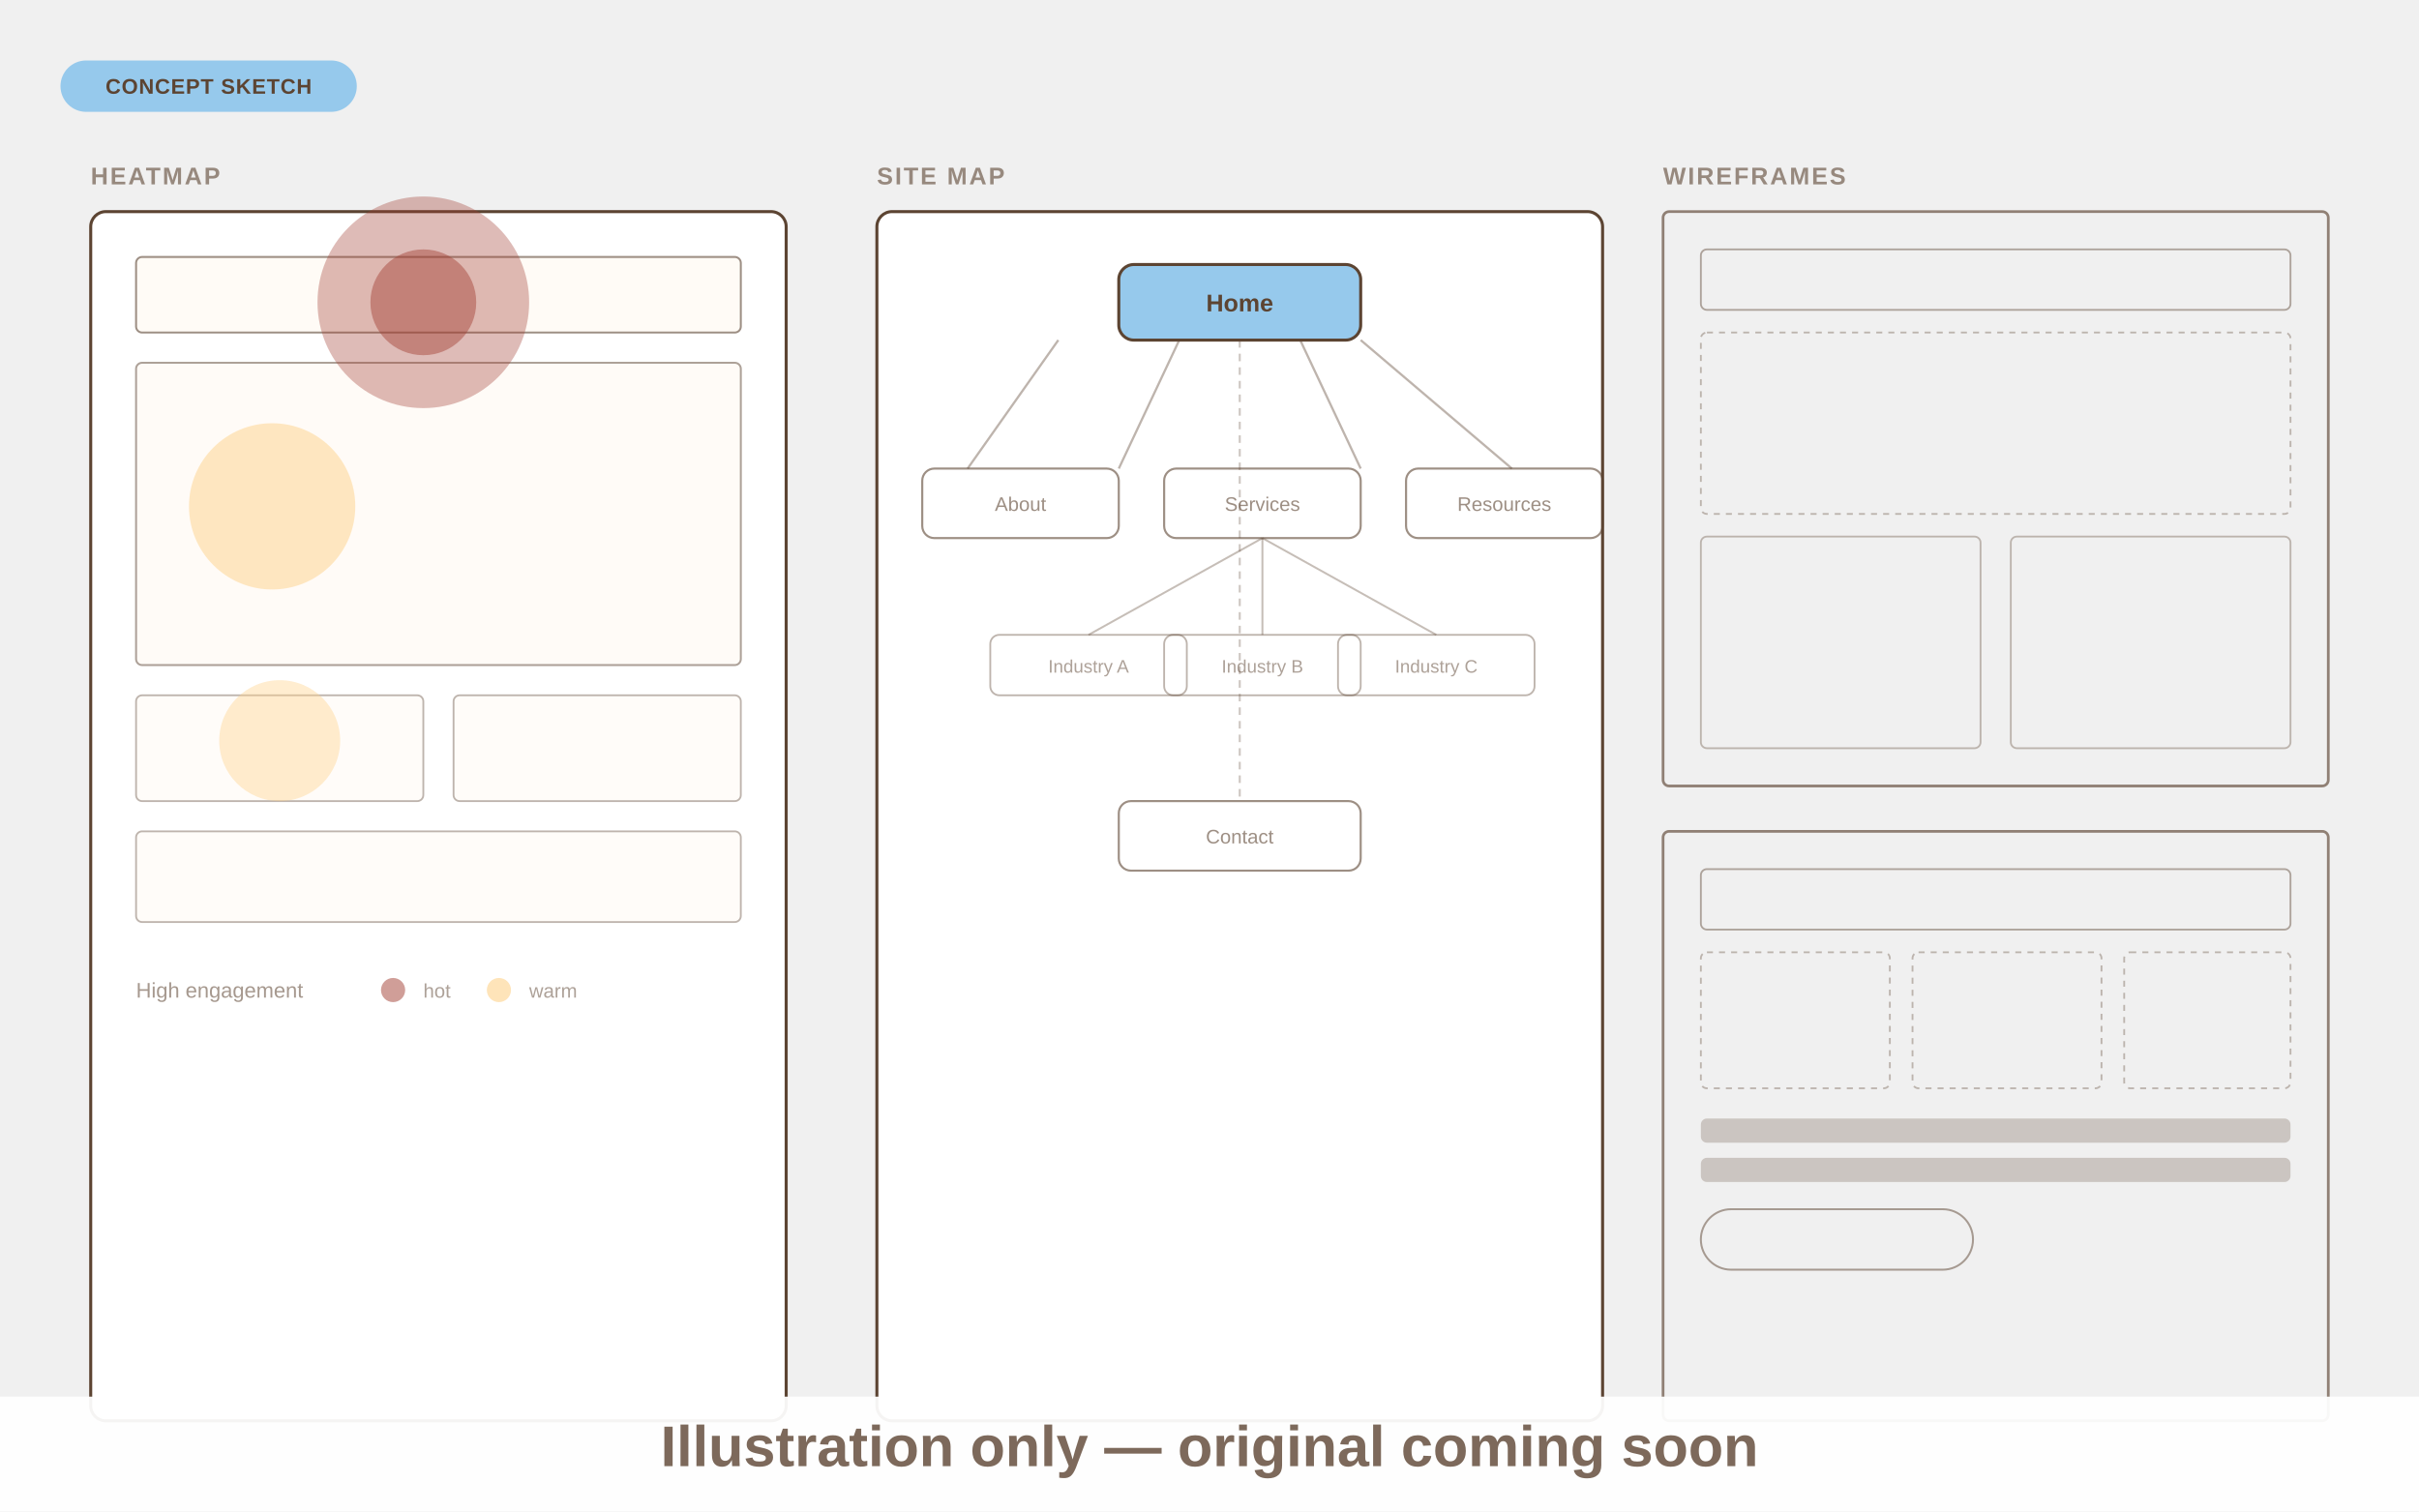
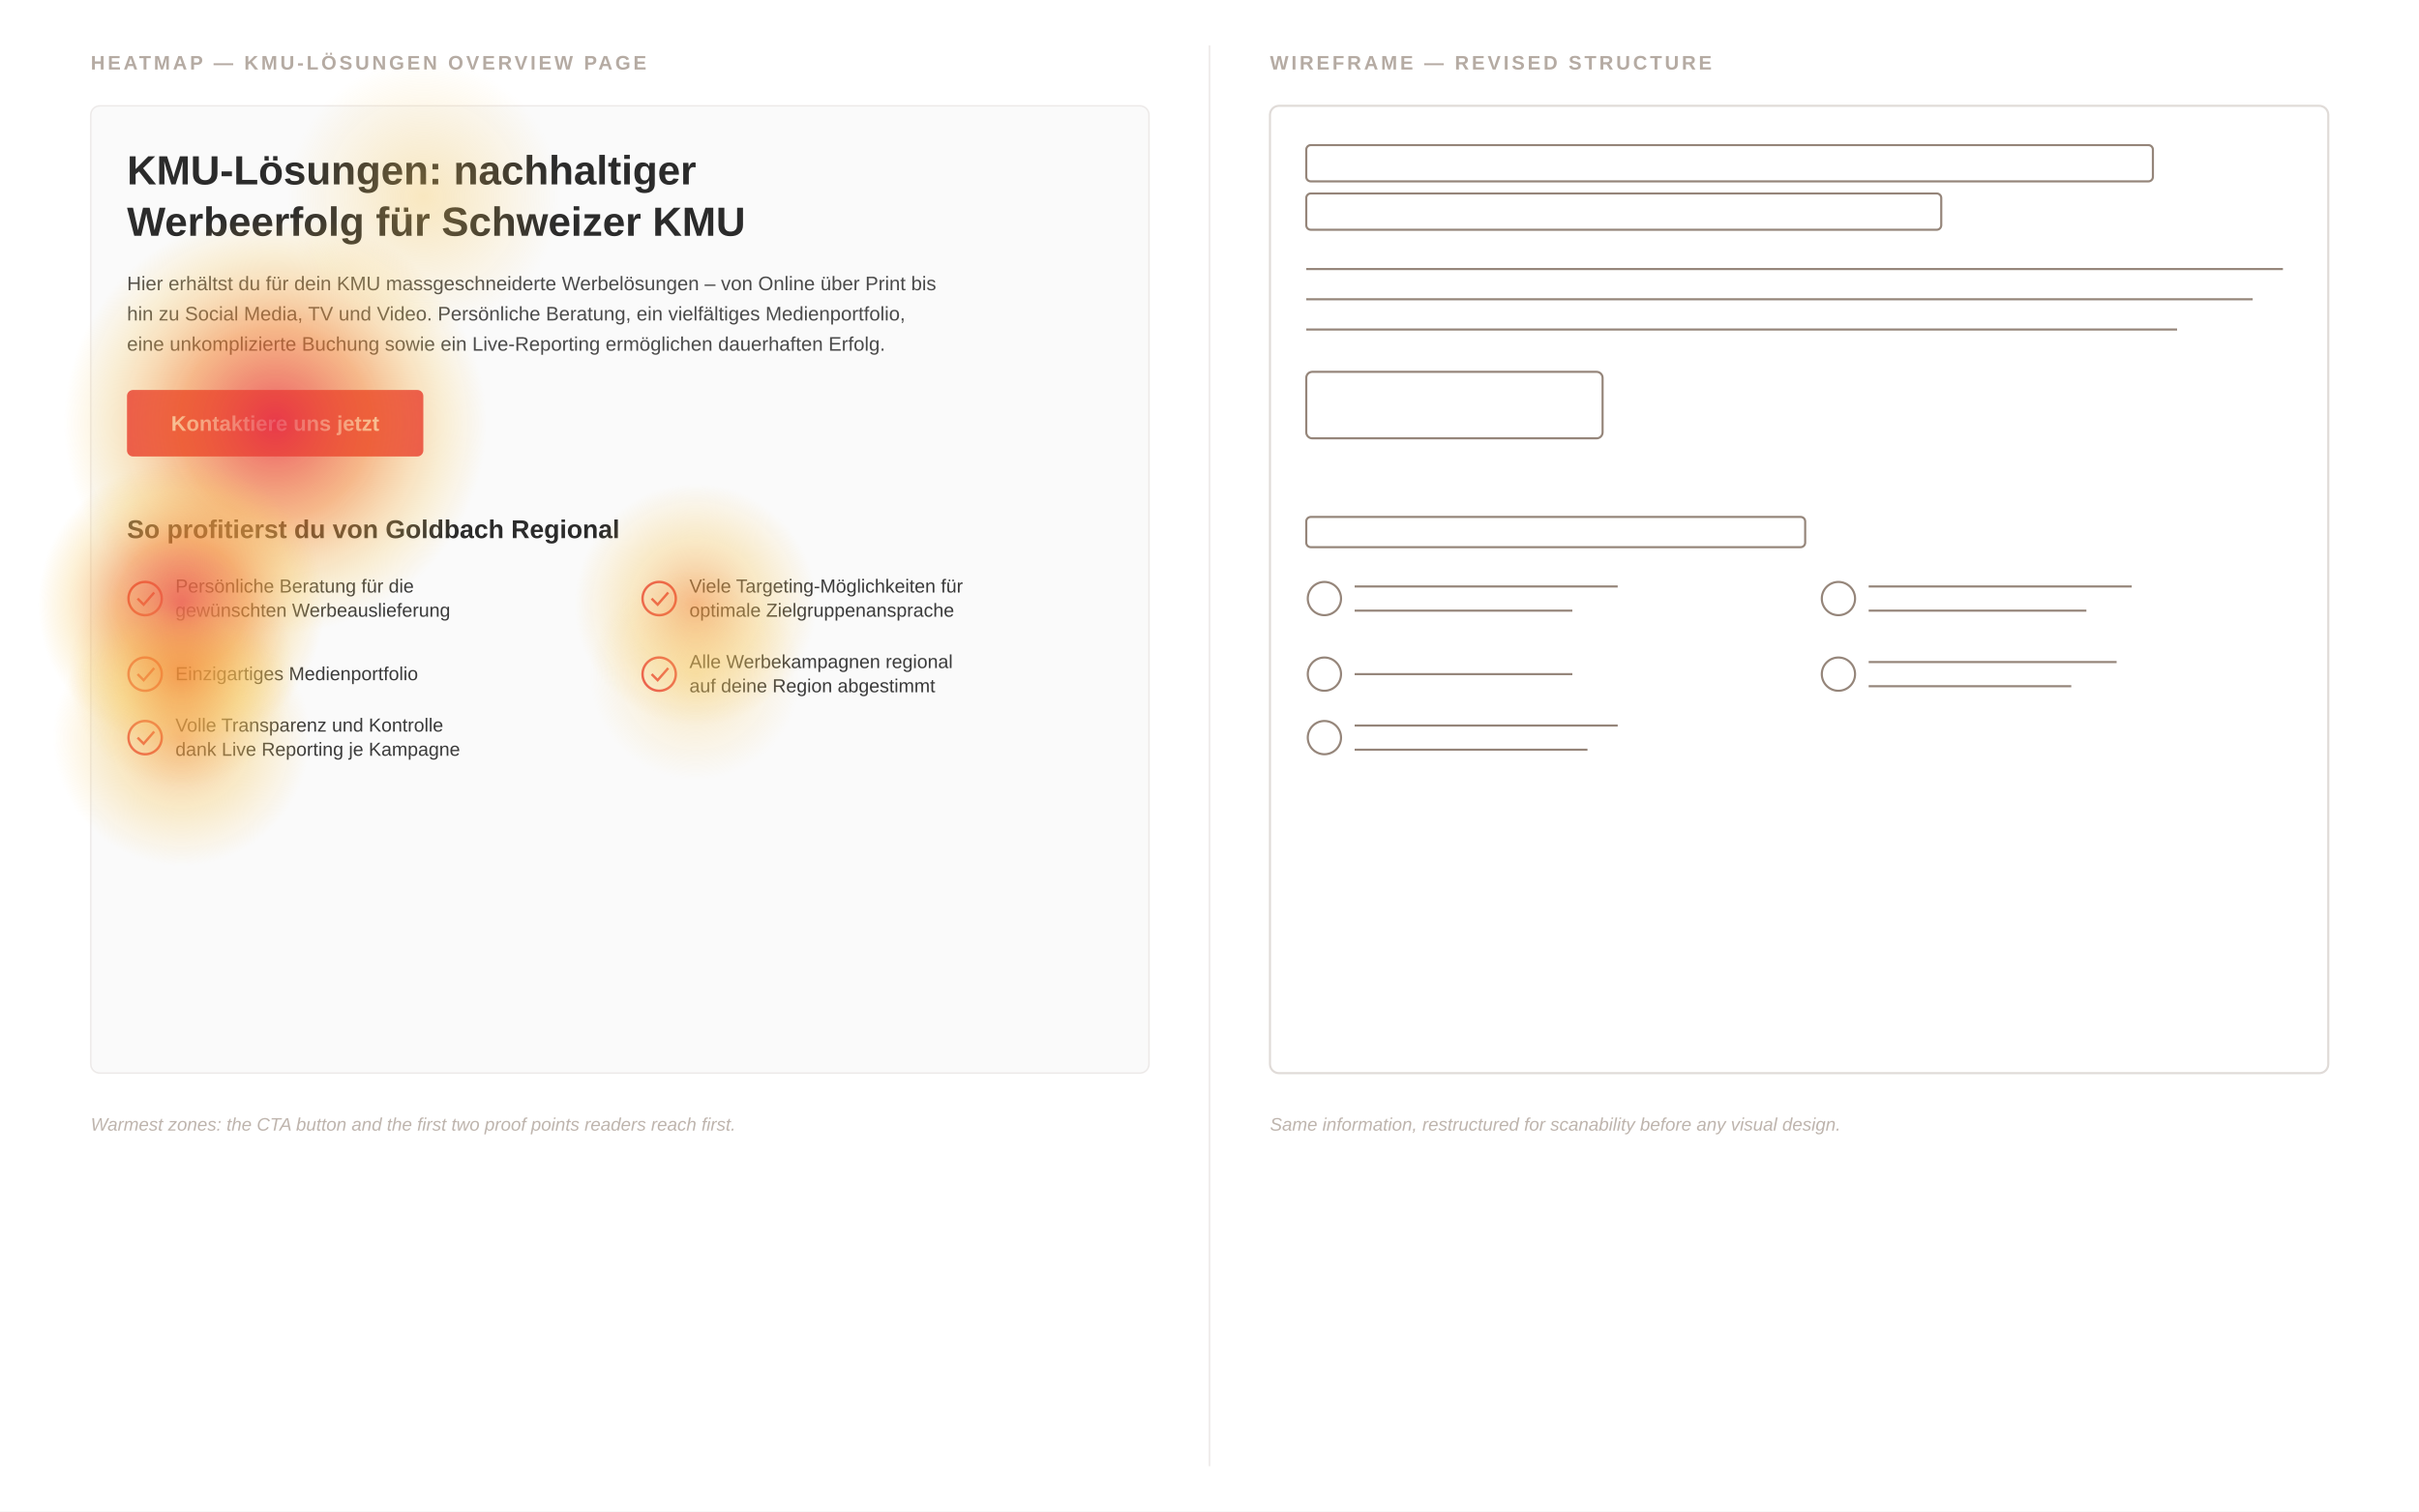
<svg xmlns="http://www.w3.org/2000/svg" viewBox="0 0 1600 1000">
-   <rect x="40" y="40" width="196" height="34" rx="17" fill="#96C9EC" />
-   <text x="138" y="62" font-family="Arial, Helvetica, sans-serif" font-size="14" font-weight="700" fill="#5C4432" text-anchor="middle" letter-spacing="0.5">CONCEPT SKETCH</text>
-   <text x="60" y="122" font-family="Arial, Helvetica, sans-serif" font-size="16" font-weight="700" fill="#5C4432" opacity="0.6" letter-spacing="0.08em">HEATMAP</text>
-   <rect x="60" y="140" width="460" height="800" rx="10" fill="#FFFFFF" stroke="#5C4432" stroke-width="2" />
-   <rect x="90" y="170" width="400" height="50" rx="4" fill="#FFF8F0" stroke="#5C4432" stroke-width="1.3" opacity="0.6" />
-   <rect x="90" y="240" width="400" height="200" rx="4" fill="#FFF8F0" stroke="#5C4432" stroke-width="1.3" opacity="0.5" />
-   <rect x="90" y="460" width="190" height="70" rx="4" fill="#FFF8F0" stroke="#5C4432" stroke-width="1.2" opacity="0.4" />
-   <rect x="300" y="460" width="190" height="70" rx="4" fill="#FFF8F0" stroke="#5C4432" stroke-width="1.2" opacity="0.4" />
-   <rect x="90" y="550" width="400" height="60" rx="4" fill="#FFF8F0" stroke="#5C4432" stroke-width="1.2" opacity="0.4" />
-   <circle cx="280" cy="200" r="70" fill="#A13D32" opacity="0.35" />
-   <circle cx="280" cy="200" r="35" fill="#A13D32" opacity="0.45" />
-   <circle cx="180" cy="335" r="55" fill="#FED28A" opacity="0.5" />
-   <circle cx="185" cy="490" r="40" fill="#FED28A" opacity="0.4" />
-   <text x="90" y="660" font-family="Arial, Helvetica, sans-serif" font-size="14" fill="#5C4432" opacity="0.55">High engagement</text>
-   <circle cx="260" cy="655" r="8" fill="#A13D32" opacity="0.5" />
-   <text x="280" y="660" font-family="Arial, Helvetica, sans-serif" font-size="13" fill="#5C4432" opacity="0.5">hot</text>
-   <circle cx="330" cy="655" r="8" fill="#FED28A" opacity="0.6" />
-   <text x="350" y="660" font-family="Arial, Helvetica, sans-serif" font-size="13" fill="#5C4432" opacity="0.5">warm</text>
-   <text x="580" y="122" font-family="Arial, Helvetica, sans-serif" font-size="16" font-weight="700" fill="#5C4432" opacity="0.6" letter-spacing="0.08em">SITE MAP</text>
-   <rect x="580" y="140" width="480" height="800" rx="10" fill="#FFFFFF" stroke="#5C4432" stroke-width="2" />
-   <rect x="740" y="175" width="160" height="50" rx="10" fill="#96C9EC" stroke="#5C4432" stroke-width="2" />
-   <text x="820" y="206" font-family="Arial, Helvetica, sans-serif" font-size="16" font-weight="700" fill="#5C4432" text-anchor="middle">Home</text>
-   <line x1="700" y1="225" x2="640" y2="310" stroke="#5C4432" stroke-width="1.5" opacity="0.4" />
-   <line x1="780" y1="225" x2="740" y2="310" stroke="#5C4432" stroke-width="1.5" opacity="0.4" />
-   <line x1="860" y1="225" x2="900" y2="310" stroke="#5C4432" stroke-width="1.5" opacity="0.4" />
-   <line x1="900" y1="225" x2="1000" y2="310" stroke="#5C4432" stroke-width="1.5" opacity="0.4" />
-   <rect x="610" y="310" width="130" height="46" rx="8" fill="none" stroke="#5C4432" stroke-width="1.4" opacity="0.6" />
-   <text x="675" y="338" font-family="Arial, Helvetica, sans-serif" font-size="13" fill="#5C4432" text-anchor="middle" opacity="0.6">About</text>
-   <rect x="770" y="310" width="130" height="46" rx="8" fill="none" stroke="#5C4432" stroke-width="1.4" opacity="0.6" />
-   <text x="835" y="338" font-family="Arial, Helvetica, sans-serif" font-size="13" fill="#5C4432" text-anchor="middle" opacity="0.6">Services</text>
-   <rect x="930" y="310" width="130" height="46" rx="8" fill="none" stroke="#5C4432" stroke-width="1.4" opacity="0.6" />
-   <text x="995" y="338" font-family="Arial, Helvetica, sans-serif" font-size="13" fill="#5C4432" text-anchor="middle" opacity="0.6">Resources</text>
-   <line x1="835" y1="356" x2="720" y2="420" stroke="#5C4432" stroke-width="1.3" opacity="0.35" />
-   <line x1="835" y1="356" x2="835" y2="420" stroke="#5C4432" stroke-width="1.3" opacity="0.35" />
-   <line x1="835" y1="356" x2="950" y2="420" stroke="#5C4432" stroke-width="1.3" opacity="0.35" />
-   <rect x="655" y="420" width="130" height="40" rx="6" fill="none" stroke="#5C4432" stroke-width="1.2" opacity="0.4" />
-   <text x="720" y="445" font-family="Arial, Helvetica, sans-serif" font-size="12" fill="#5C4432" text-anchor="middle" opacity="0.5">Industry A</text>
-   <rect x="770" y="420" width="130" height="40" rx="6" fill="none" stroke="#5C4432" stroke-width="1.2" opacity="0.4" />
-   <text x="835" y="445" font-family="Arial, Helvetica, sans-serif" font-size="12" fill="#5C4432" text-anchor="middle" opacity="0.5">Industry B</text>
-   <rect x="885" y="420" width="130" height="40" rx="6" fill="none" stroke="#5C4432" stroke-width="1.2" opacity="0.4" />
-   <text x="950" y="445" font-family="Arial, Helvetica, sans-serif" font-size="12" fill="#5C4432" text-anchor="middle" opacity="0.5">Industry C</text>
-   <rect x="740" y="530" width="160" height="46" rx="8" fill="none" stroke="#5C4432" stroke-width="1.4" opacity="0.6" />
-   <text x="820" y="558" font-family="Arial, Helvetica, sans-serif" font-size="13" fill="#5C4432" text-anchor="middle" opacity="0.6">Contact</text>
-   <line x1="820" y1="225" x2="820" y2="530" stroke="#5C4432" stroke-width="1.4" opacity="0.3" stroke-dasharray="5 4" />
-   <text x="1100" y="122" font-family="Arial, Helvetica, sans-serif" font-size="16" font-weight="700" fill="#5C4432" opacity="0.6" letter-spacing="0.08em">WIREFRAMES</text>
-   <rect x="1100" y="140" width="440" height="380" rx="4" fill="none" stroke="#5C4432" stroke-width="1.8" opacity="0.65" />
-   <rect x="1125" y="165" width="390" height="40" rx="4" fill="none" stroke="#5C4432" stroke-width="1.2" opacity="0.45" />
-   <rect x="1125" y="220" width="390" height="120" rx="4" fill="none" stroke="#5C4432" stroke-width="1.2" stroke-dasharray="4 4" opacity="0.35" />
-   <rect x="1125" y="355" width="185" height="140" rx="4" fill="none" stroke="#5C4432" stroke-width="1.2" opacity="0.35" />
-   <rect x="1330" y="355" width="185" height="140" rx="4" fill="none" stroke="#5C4432" stroke-width="1.2" opacity="0.35" />
-   <rect x="1100" y="550" width="440" height="390" rx="4" fill="none" stroke="#5C4432" stroke-width="1.8" opacity="0.65" />
-   <rect x="1125" y="575" width="390" height="40" rx="4" fill="none" stroke="#5C4432" stroke-width="1.2" opacity="0.45" />
-   <rect x="1125" y="630" width="125" height="90" rx="4" fill="none" stroke="#5C4432" stroke-width="1.2" stroke-dasharray="4 4" opacity="0.35" />
-   <rect x="1265" y="630" width="125" height="90" rx="4" fill="none" stroke="#5C4432" stroke-width="1.2" stroke-dasharray="4 4" opacity="0.35" />
-   <rect x="1405" y="630" width="110" height="90" rx="4" fill="none" stroke="#5C4432" stroke-width="1.2" stroke-dasharray="4 4" opacity="0.35" />
-   <rect x="1125" y="740" width="390" height="16" rx="4" fill="#5C4432" opacity="0.25" />
-   <rect x="1125" y="766" width="390" height="16" rx="4" fill="#5C4432" opacity="0.25" />
-   <rect x="1125" y="800" width="180" height="40" rx="20" fill="none" stroke="#5C4432" stroke-width="1.3" opacity="0.5" />
-   <rect x="0" y="924" width="1600" height="76" fill="#FFFFFF" opacity="0.94" />
-   <text x="800" y="970" font-family="Arial, Helvetica, sans-serif" font-size="38" font-weight="700" fill="#5C4432" opacity="0.8" text-anchor="middle">Illustration only — original coming soon</text>
+   <defs>
+     <radialGradient id="heatHot" cx="50%" cy="50%" r="50%">
+       <stop offset="0%" stop-color="#E8394A" stop-opacity="0.85" />
+       <stop offset="45%" stop-color="#F2812E" stop-opacity="0.55" />
+       <stop offset="80%" stop-color="#F6C453" stop-opacity="0.22" />
+       <stop offset="100%" stop-color="#F6C453" stop-opacity="0" />
+     </radialGradient>
+     <radialGradient id="heatMed" cx="50%" cy="50%" r="50%">
+       <stop offset="0%" stop-color="#F2812E" stop-opacity="0.55" />
+       <stop offset="55%" stop-color="#F6C453" stop-opacity="0.3" />
+       <stop offset="100%" stop-color="#F6C453" stop-opacity="0" />
+     </radialGradient>
+     <radialGradient id="heatLow" cx="50%" cy="50%" r="50%">
+       <stop offset="0%" stop-color="#F6C453" stop-opacity="0.35" />
+       <stop offset="100%" stop-color="#F6C453" stop-opacity="0" />
+     </radialGradient>
+   </defs>
+   <rect x="0" y="0" width="1600" height="1000" fill="#FFFFFF" />
+   <line x1="800" y1="30" x2="800" y2="970" stroke="#5C4432" stroke-opacity="0.12" stroke-width="1" />
+   <text x="60" y="46" font-family="Arial, Helvetica, sans-serif" font-size="13" font-weight="700" fill="#5C4432" opacity="0.45" letter-spacing="0.14em">HEATMAP — KMU-LÖSUNGEN OVERVIEW PAGE</text>
+   <g transform="translate(60,70)">
+     <rect x="0" y="0" width="700" height="640" rx="6" fill="#FAFAFA" stroke="#5C4432" stroke-opacity="0.1" />
+     <g font-family="Arial, Helvetica, sans-serif" fill="#2B2B2B">
+       <text x="24" y="52" font-size="27" font-weight="800">KMU-Lösungen: nachhaltiger</text>
+       <text x="24" y="86" font-size="27" font-weight="800">Werbeerfolg für Schweizer KMU</text>
+       <g font-size="13" fill="#4A4A4A">
+         <text x="24" y="122">Hier erhältst du für dein KMU massgeschneiderte Werbelösungen – von Online über Print bis</text>
+         <text x="24" y="142">hin zu Social Media, TV und Video. Persönliche Beratung, ein vielfältiges Medienportfolio,</text>
+         <text x="24" y="162">eine unkomplizierte Buchung sowie ein Live-Reporting ermöglichen dauerhaften Erfolg.</text>
+       </g>
+       <rect x="24" y="188" width="196" height="44" rx="4" fill="#E8394A" />
+       <text x="122" y="215" font-size="14" font-weight="700" fill="#FFFFFF" text-anchor="middle">Kontaktiere uns jetzt</text>
+       <text x="24" y="286" font-size="17" font-weight="800">So profitierst du von Goldbach Regional</text>
+       <g font-size="12.5" fill="#3A3A3A">
+         <circle cx="36" cy="326" r="11" fill="none" stroke="#E8394A" stroke-width="1.6" />
+         <path d="M31,326 l4,4 l7,-8" fill="none" stroke="#E8394A" stroke-width="1.6" />
+         <text x="56" y="322">Persönliche Beratung für die</text>
+         <text x="56" y="338">gewünschten Werbeauslieferung</text>
+         <circle cx="36" cy="376" r="11" fill="none" stroke="#E8394A" stroke-width="1.6" />
+         <path d="M31,376 l4,4 l7,-8" fill="none" stroke="#E8394A" stroke-width="1.6" />
+         <text x="56" y="380">Einzigartiges Medienportfolio</text>
+         <circle cx="36" cy="418" r="11" fill="none" stroke="#E8394A" stroke-width="1.6" />
+         <path d="M31,418 l4,4 l7,-8" fill="none" stroke="#E8394A" stroke-width="1.6" />
+         <text x="56" y="414">Volle Transparenz und Kontrolle</text>
+         <text x="56" y="430">dank Live Reporting je Kampagne</text>
+         <circle cx="376" cy="326" r="11" fill="none" stroke="#E8394A" stroke-width="1.6" />
+         <path d="M371,326 l4,4 l7,-8" fill="none" stroke="#E8394A" stroke-width="1.6" />
+         <text x="396" y="322">Viele Targeting-Möglichkeiten für</text>
+         <text x="396" y="338">optimale Zielgruppenansprache</text>
+         <circle cx="376" cy="376" r="11" fill="none" stroke="#E8394A" stroke-width="1.6" />
+         <path d="M371,376 l4,4 l7,-8" fill="none" stroke="#E8394A" stroke-width="1.6" />
+         <text x="396" y="372">Alle Werbekampagnen regional</text>
+         <text x="396" y="388">auf deine Region abgestimmt</text>
+       </g>
+     </g>
+     <circle cx="122" cy="210" r="140" fill="url(#heatHot)" />
+     <circle cx="60" cy="330" r="95" fill="url(#heatHot)" />
+     <circle cx="60" cy="418" r="85" fill="url(#heatMed)" />
+     <circle cx="60" cy="376" r="75" fill="url(#heatMed)" />
+     <circle cx="400" cy="330" r="80" fill="url(#heatMed)" />
+     <circle cx="400" cy="376" r="70" fill="url(#heatLow)" />
+     <circle cx="220" cy="60" r="90" fill="url(#heatLow)" />
+   </g>
+   <text x="60" y="748" font-family="Arial, Helvetica, sans-serif" font-size="12" fill="#5C4432" opacity="0.4" font-style="italic">Warmest zones: the CTA button and the first two proof points readers reach first.</text>
+   <text x="840" y="46" font-family="Arial, Helvetica, sans-serif" font-size="13" font-weight="700" fill="#5C4432" opacity="0.45" letter-spacing="0.14em">WIREFRAME — REVISED STRUCTURE</text>
+   <g transform="translate(840,70)" fill="none" stroke="#5C4432" stroke-width="1.4" opacity="0.65">
+     <rect x="0" y="0" width="700" height="640" rx="6" opacity="0.3" />
+     <rect x="24" y="26" width="560" height="24" rx="3" />
+     <rect x="24" y="58" width="420" height="24" rx="3" />
+     <line x1="24" y1="108" x2="670" y2="108" />
+     <line x1="24" y1="128" x2="650" y2="128" />
+     <line x1="24" y1="148" x2="600" y2="148" />
+     <rect x="24" y="176" width="196" height="44" rx="4" />
+     <rect x="24" y="272" width="330" height="20" rx="3" />
+     <circle cx="36" cy="326" r="11" />
+     <line x1="56" y1="318" x2="230" y2="318" />
+     <line x1="56" y1="334" x2="200" y2="334" />
+     <circle cx="36" cy="376" r="11" />
+     <line x1="56" y1="376" x2="200" y2="376" />
+     <circle cx="36" cy="418" r="11" />
+     <line x1="56" y1="410" x2="230" y2="410" />
+     <line x1="56" y1="426" x2="210" y2="426" />
+     <circle cx="376" cy="326" r="11" />
+     <line x1="396" y1="318" x2="570" y2="318" />
+     <line x1="396" y1="334" x2="540" y2="334" />
+     <circle cx="376" cy="376" r="11" />
+     <line x1="396" y1="368" x2="560" y2="368" />
+     <line x1="396" y1="384" x2="530" y2="384" />
+   </g>
+   <text x="840" y="748" font-family="Arial, Helvetica, sans-serif" font-size="12" fill="#5C4432" opacity="0.4" font-style="italic">Same information, restructured for scanability before any visual design.</text>
</svg>
